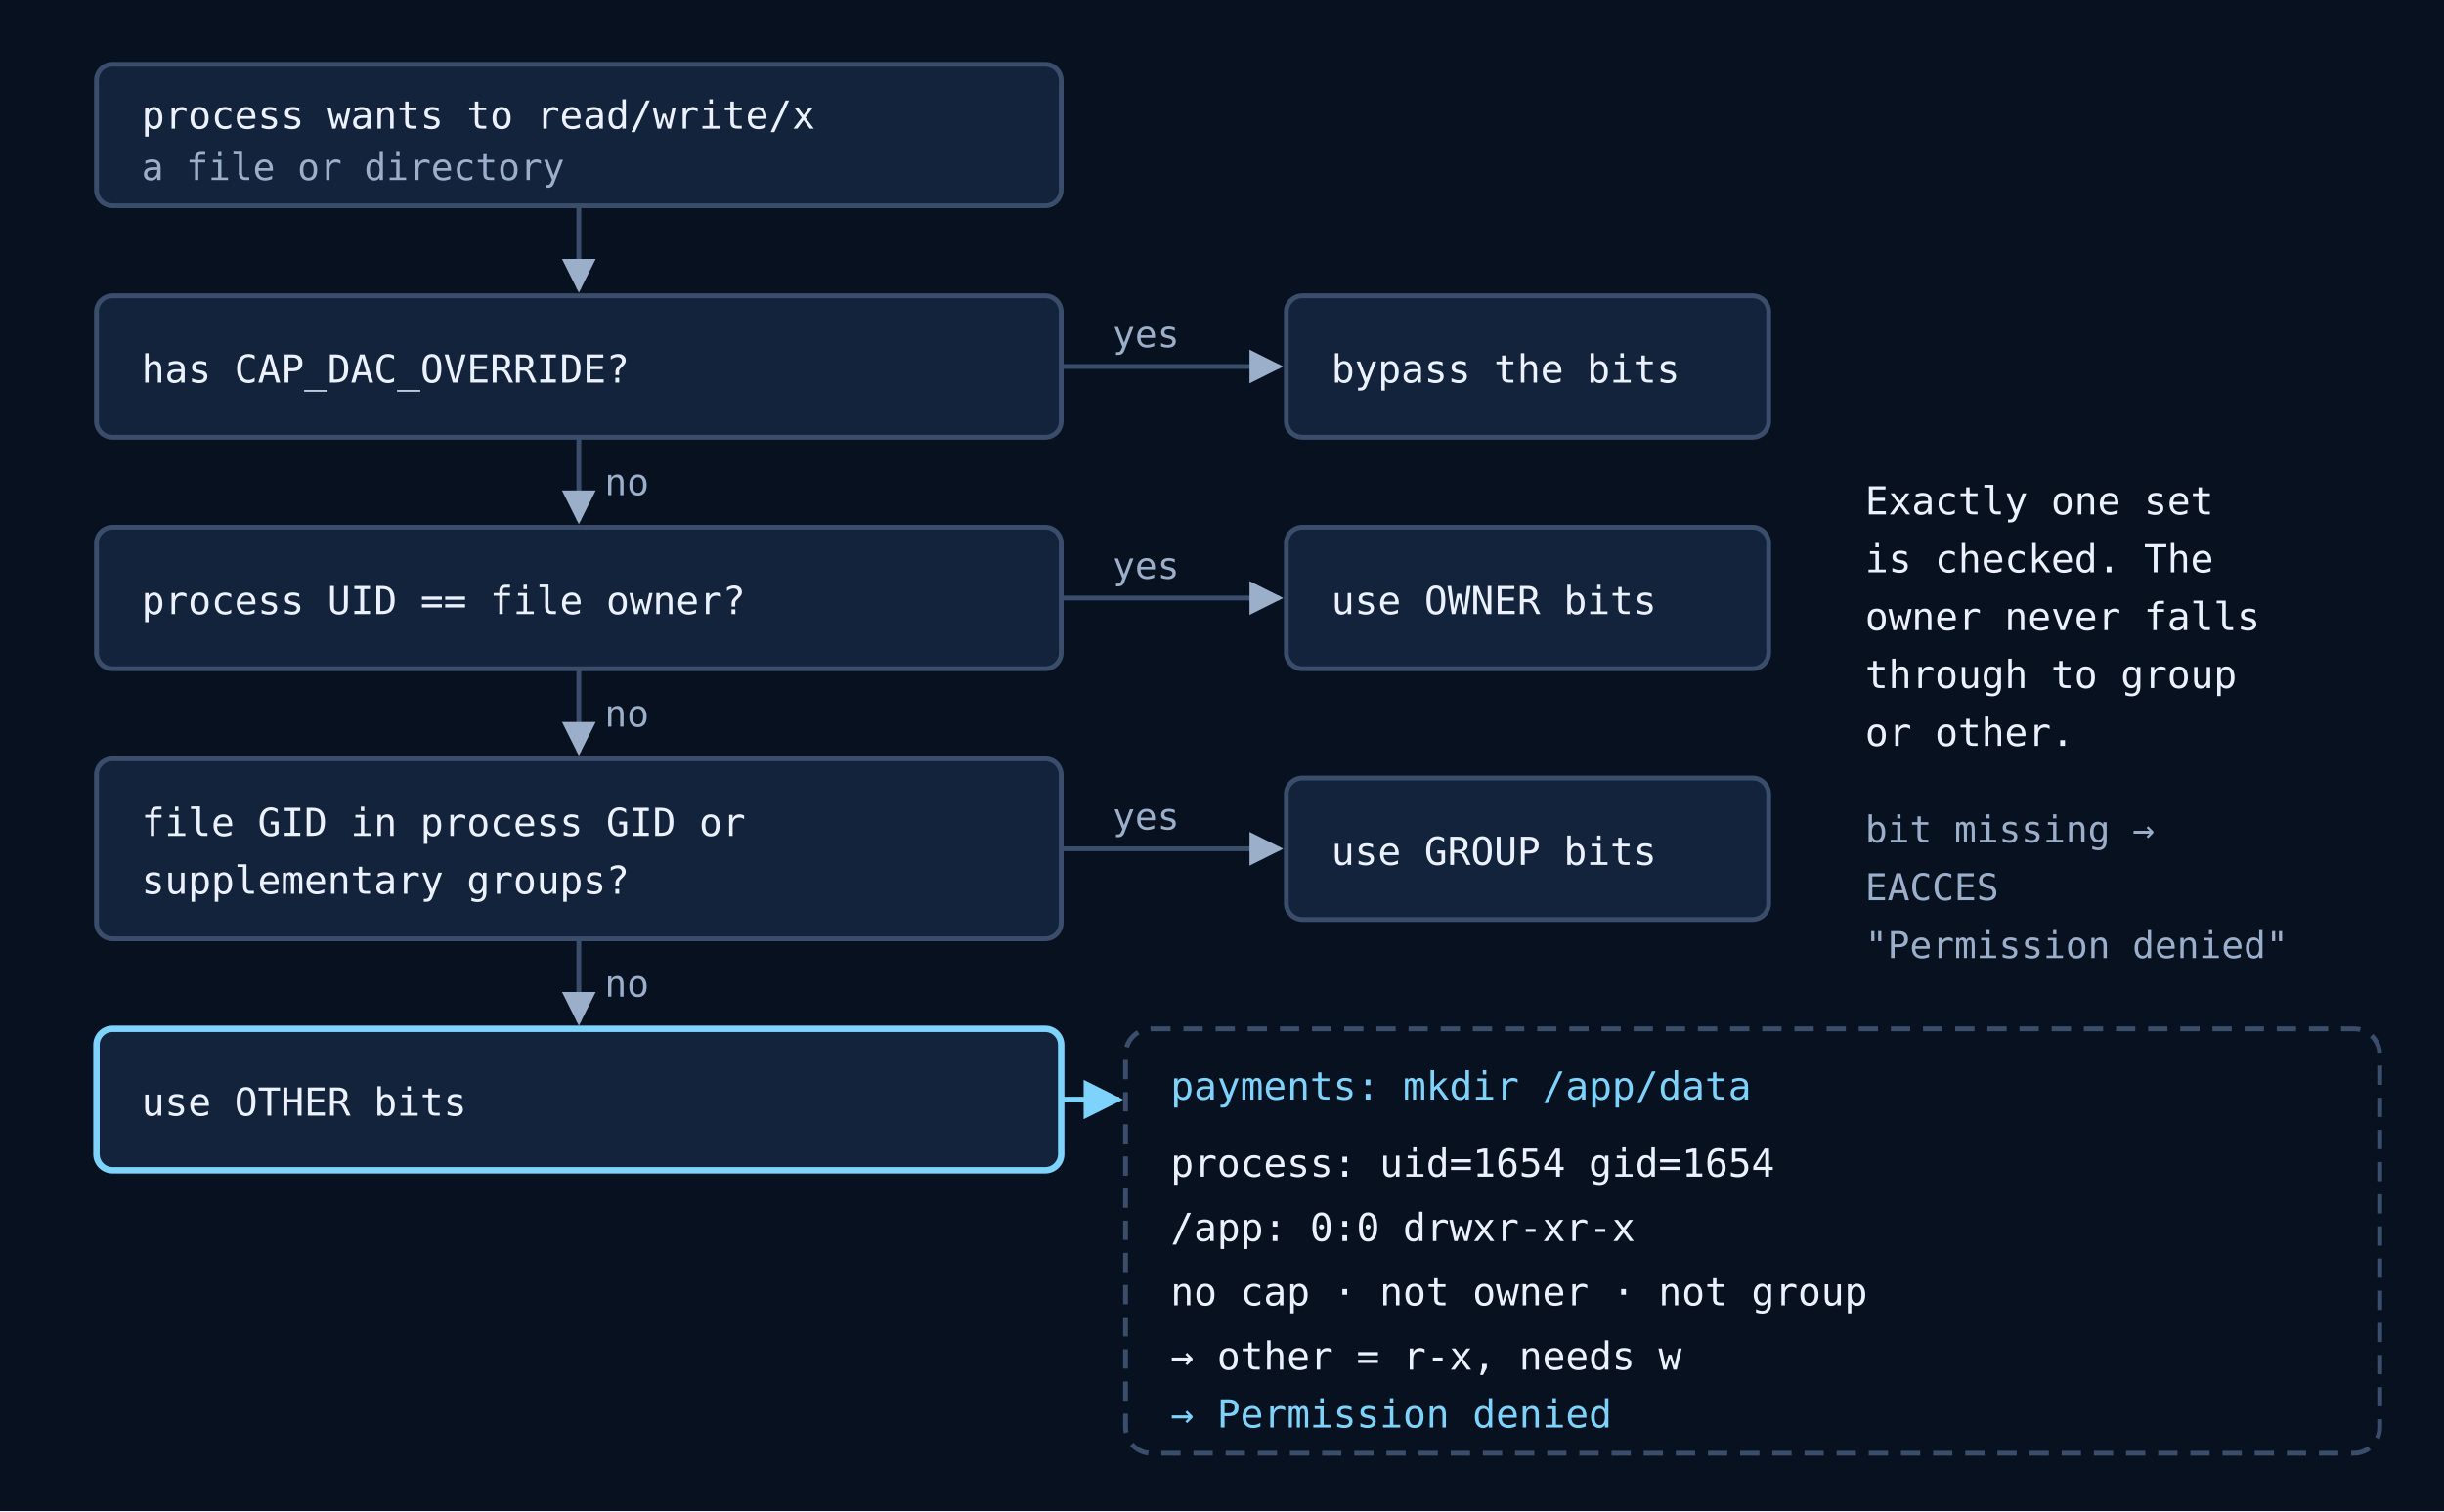
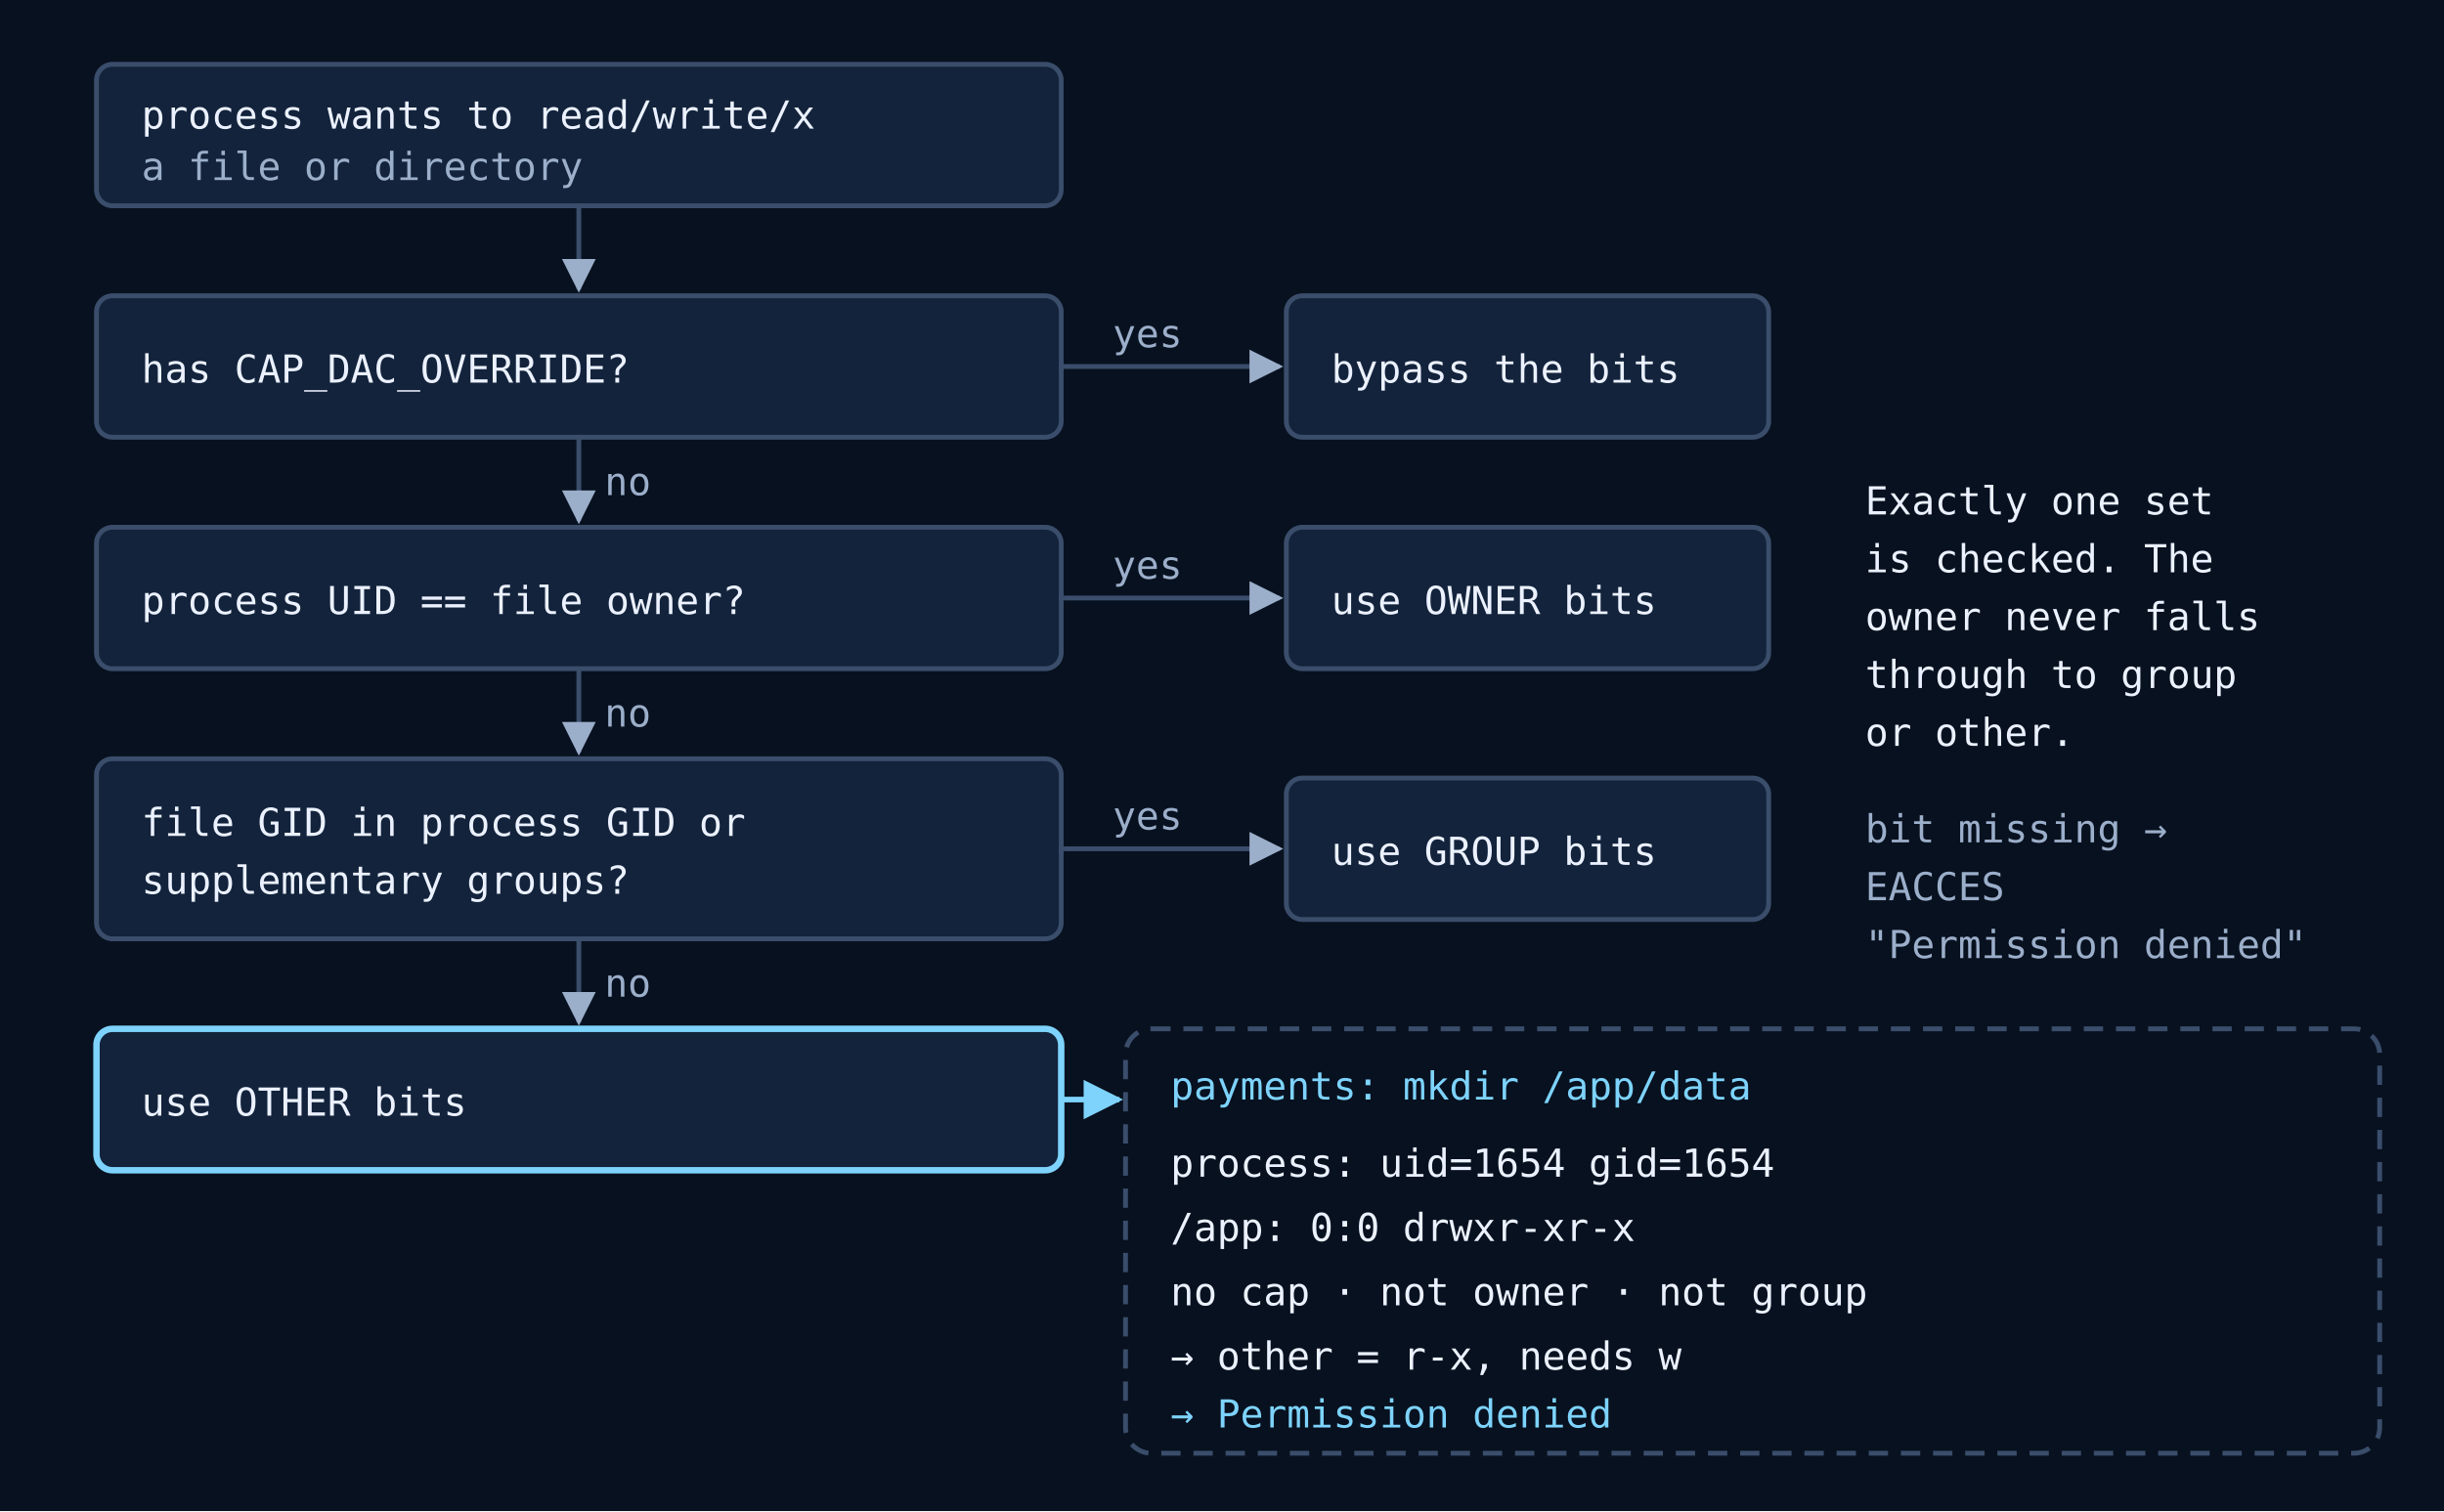
<svg xmlns="http://www.w3.org/2000/svg" viewBox="0 0 760 470" role="img" aria-labelledby="t">
  <style>
    text { font-family: ui-monospace, "SFMono-Regular", Consolas, Menlo, monospace; fill: #ebf1ff; font-size: 13.5px; }
    .small { font-size: 12px; }
-     .muted { fill: #9baeca; font-size: 11.5px; }
+     .muted { fill: #9baeca; font-size: 12px; }
    .acc { fill: #7dd3fc; font-size: 12px; }
    .region { fill: none; stroke: #3a4d6b; stroke-width: 1.5; stroke-dasharray: 6 4; }
    .box { fill: #13233b; stroke: #3a4d6b; stroke-width: 1.5; }
    .hl { fill: #13233b; stroke: #7dd3fc; stroke-width: 2; }
    .line { fill: none; stroke: #3a4d6b; stroke-width: 1.5; }
    .arrow { fill: none; stroke: #7dd3fc; stroke-width: 1.75; }
  </style>
  <defs>
    <marker id="a" viewBox="0 0 10 10" refX="9" refY="5" markerWidth="7" markerHeight="7" orient="auto">
      <path d="M0,0 L10,5 L0,10 z" fill="#9baeca" />
    </marker>
    <marker id="b" viewBox="0 0 10 10" refX="9" refY="5" markerWidth="7" markerHeight="7" orient="auto">
      <path d="M0,0 L10,5 L0,10 z" fill="#7dd3fc" />
    </marker>
  </defs>
  <rect width="760" height="470" fill="#08111f" />
  <rect class="box" x="30" y="20" width="300" height="44" rx="5" />
  <text class="small" x="44" y="40">process wants to read/write/x</text>
  <text class="muted" x="44" y="56">a file or directory</text>
  <rect class="box" x="30" y="92" width="300" height="44" rx="5" />
  <text class="small" x="44" y="119">has CAP_DAC_OVERRIDE?</text>
  <rect class="box" x="30" y="164" width="300" height="44" rx="5" />
  <text class="small" x="44" y="191">process UID == file owner?</text>
  <rect class="box" x="30" y="236" width="300" height="56" rx="5" />
  <text class="small" x="44" y="260">file GID in process GID or</text>
  <text class="small" x="44" y="278">supplementary groups?</text>
  <path class="line" d="M180 64 L180 90" marker-end="url(#a)" />
  <path class="line" d="M180 136 L180 162" marker-end="url(#a)" />
  <text class="muted" x="188" y="154">no</text>
  <path class="line" d="M180 208 L180 234" marker-end="url(#a)" />
  <text class="muted" x="188" y="226">no</text>
  <path class="line" d="M180 292 L180 318" marker-end="url(#a)" />
  <text class="muted" x="188" y="310">no</text>
  <rect class="box" x="400" y="92" width="150" height="44" rx="5" />
  <text class="small" x="414" y="119">bypass the bits</text>
  <rect class="box" x="400" y="164" width="150" height="44" rx="5" />
  <text class="small" x="414" y="191">use OWNER bits</text>
  <rect class="box" x="400" y="242" width="150" height="44" rx="5" />
  <text class="small" x="414" y="269">use GROUP bits</text>
  <rect class="hl" x="30" y="320" width="300" height="44" rx="5" />
  <text class="small" x="44" y="347">use OTHER bits</text>
  <path class="line" d="M330 114 L398 114" marker-end="url(#a)" />
  <text class="muted" x="346" y="108">yes</text>
  <path class="line" d="M330 186 L398 186" marker-end="url(#a)" />
  <text class="muted" x="346" y="180">yes</text>
  <path class="line" d="M330 264 L398 264" marker-end="url(#a)" />
  <text class="muted" x="346" y="258">yes</text>
  <text class="small" x="580" y="160">Exactly one set</text>
  <text class="small" x="580" y="178">is checked. The</text>
  <text class="small" x="580" y="196">owner never falls</text>
  <text class="small" x="580" y="214">through to group</text>
  <text class="small" x="580" y="232">or other.</text>
  <text class="muted" x="580" y="262">bit missing →</text>
  <text class="muted" x="580" y="280">EACCES</text>
  <text class="muted" x="580" y="298">"Permission denied"</text>
  <rect class="region" x="350" y="320" width="390" height="132" rx="8" />
  <text class="acc" x="364" y="342">payments: mkdir /app/data</text>
  <text class="small" x="364" y="366">process: uid=1654 gid=1654</text>
  <text class="small" x="364" y="386">/app:    0:0  drwxr-xr-x</text>
  <text class="small" x="364" y="406">no cap · not owner · not group</text>
  <text class="small" x="364" y="426">→ other = r-x, needs w</text>
  <text class="acc" x="364" y="444">→ Permission denied</text>
  <path class="arrow" d="M330 342 L348 342" marker-end="url(#b)" />
</svg>
